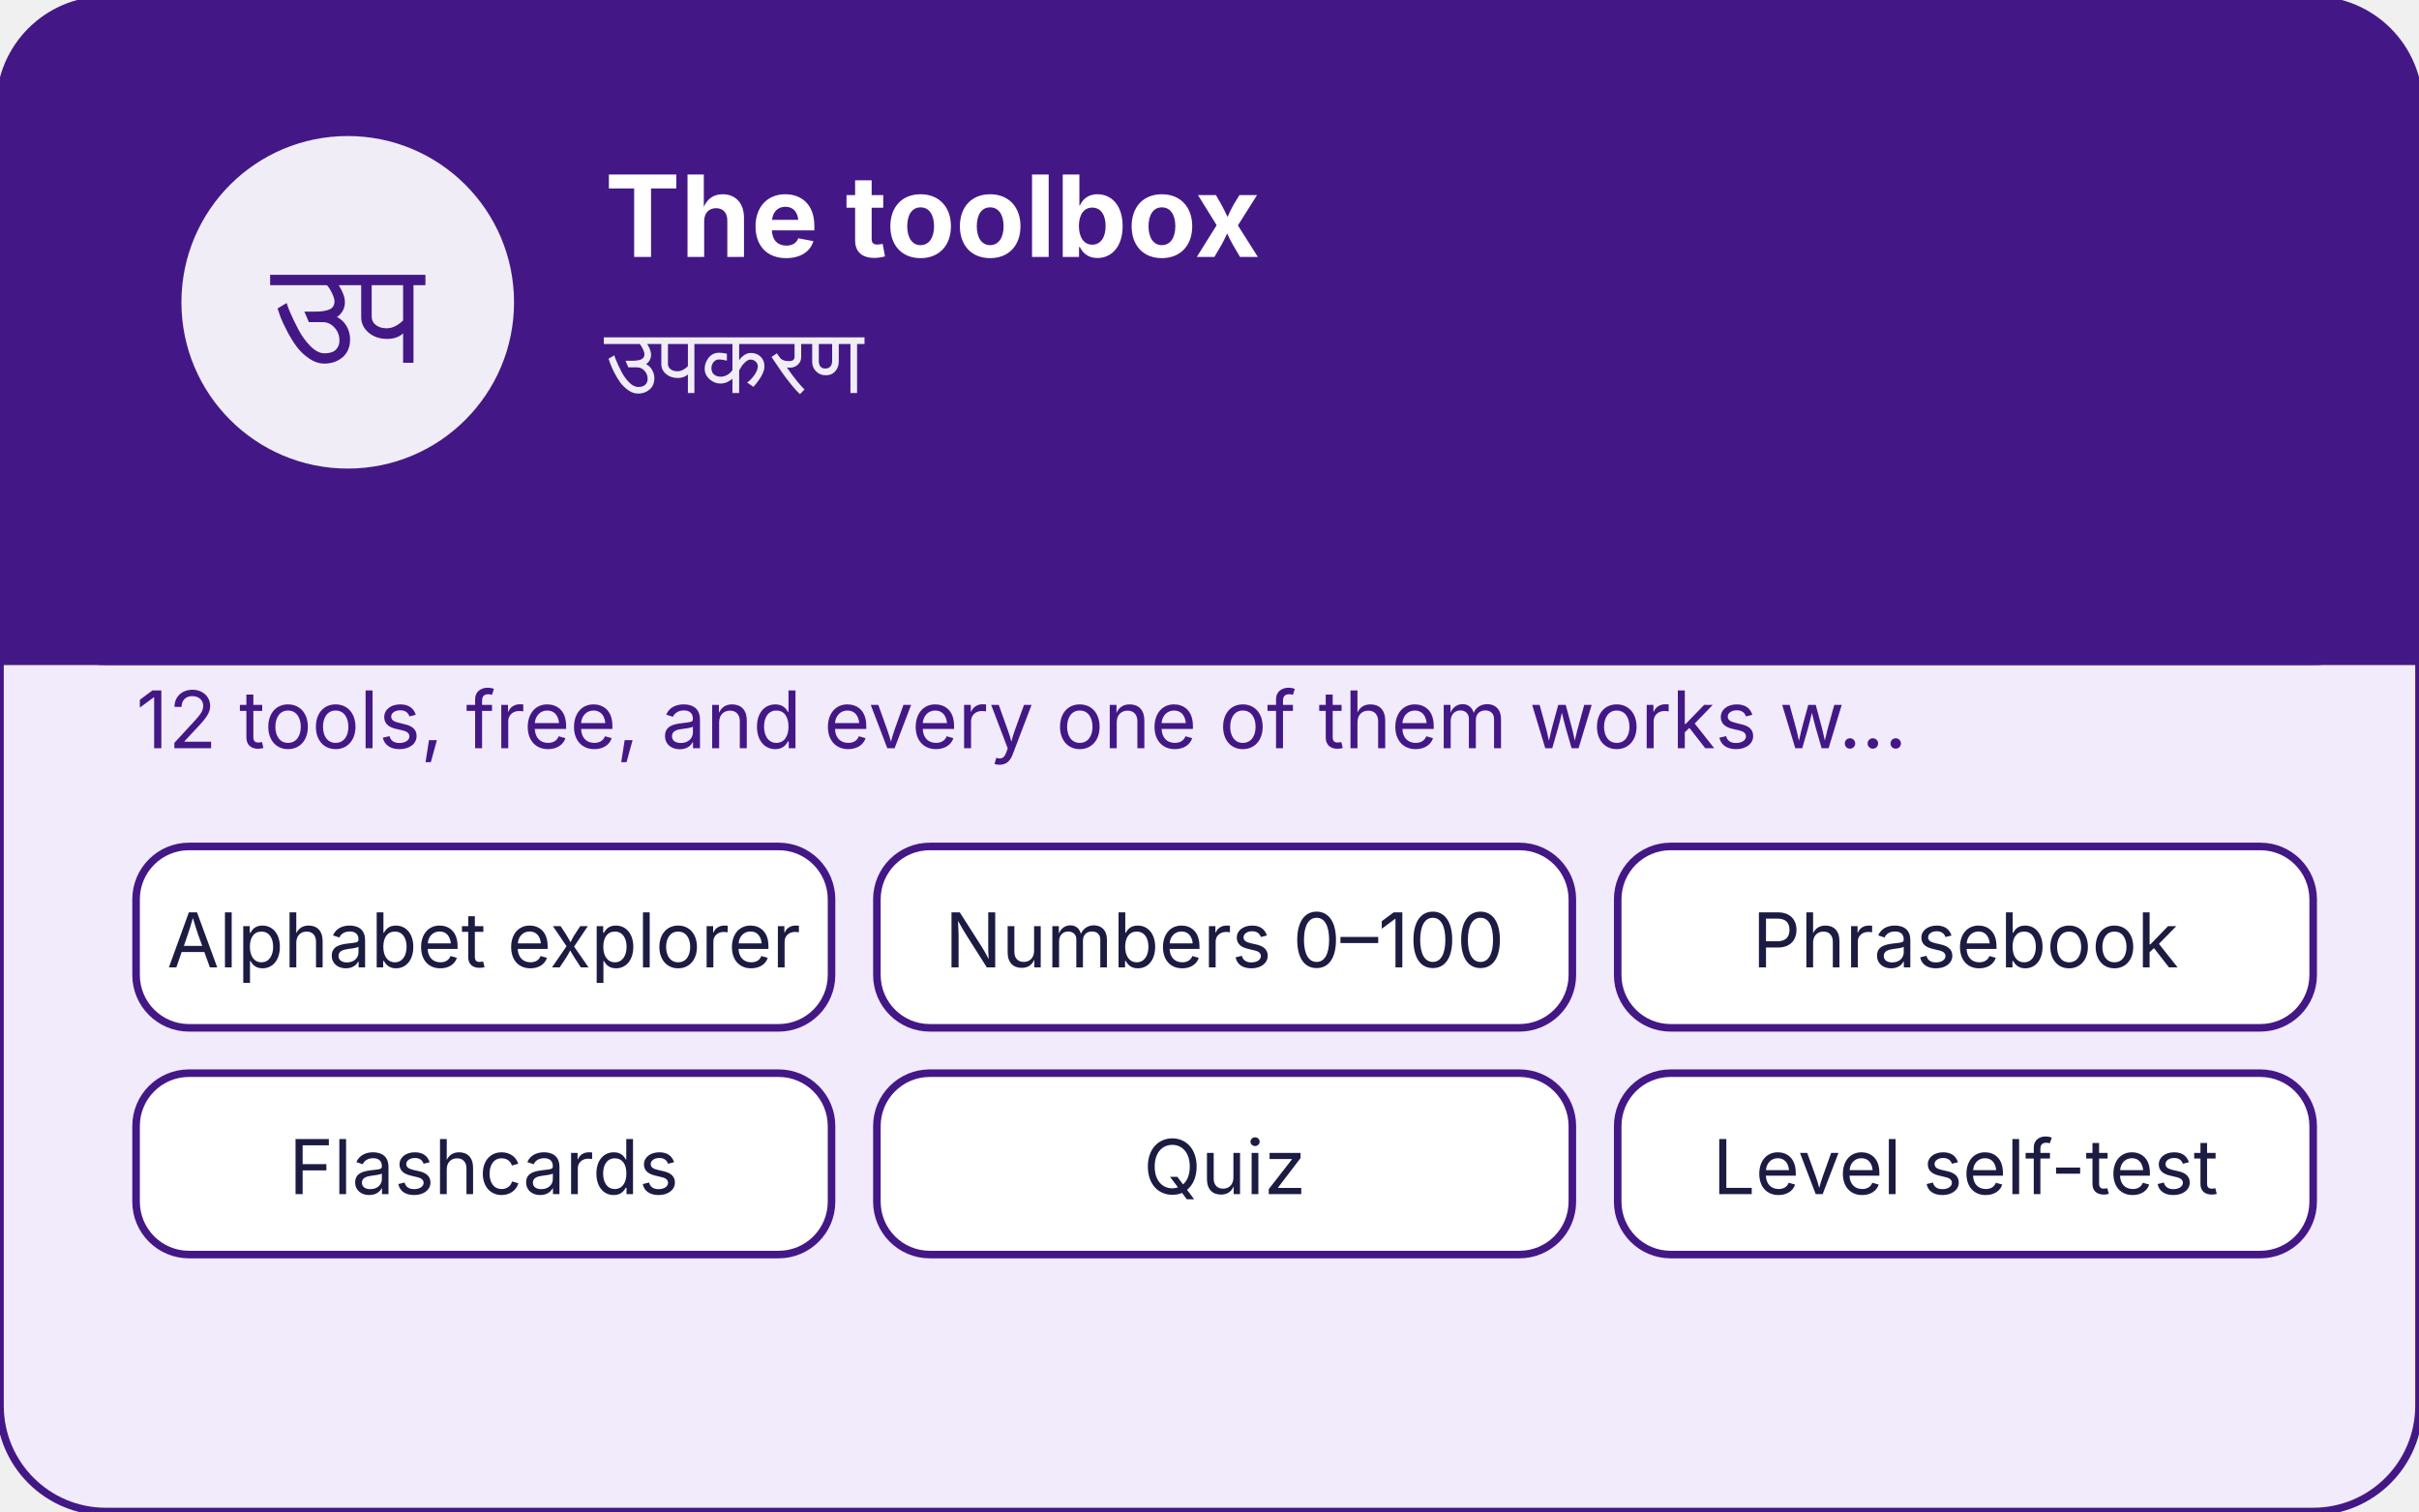
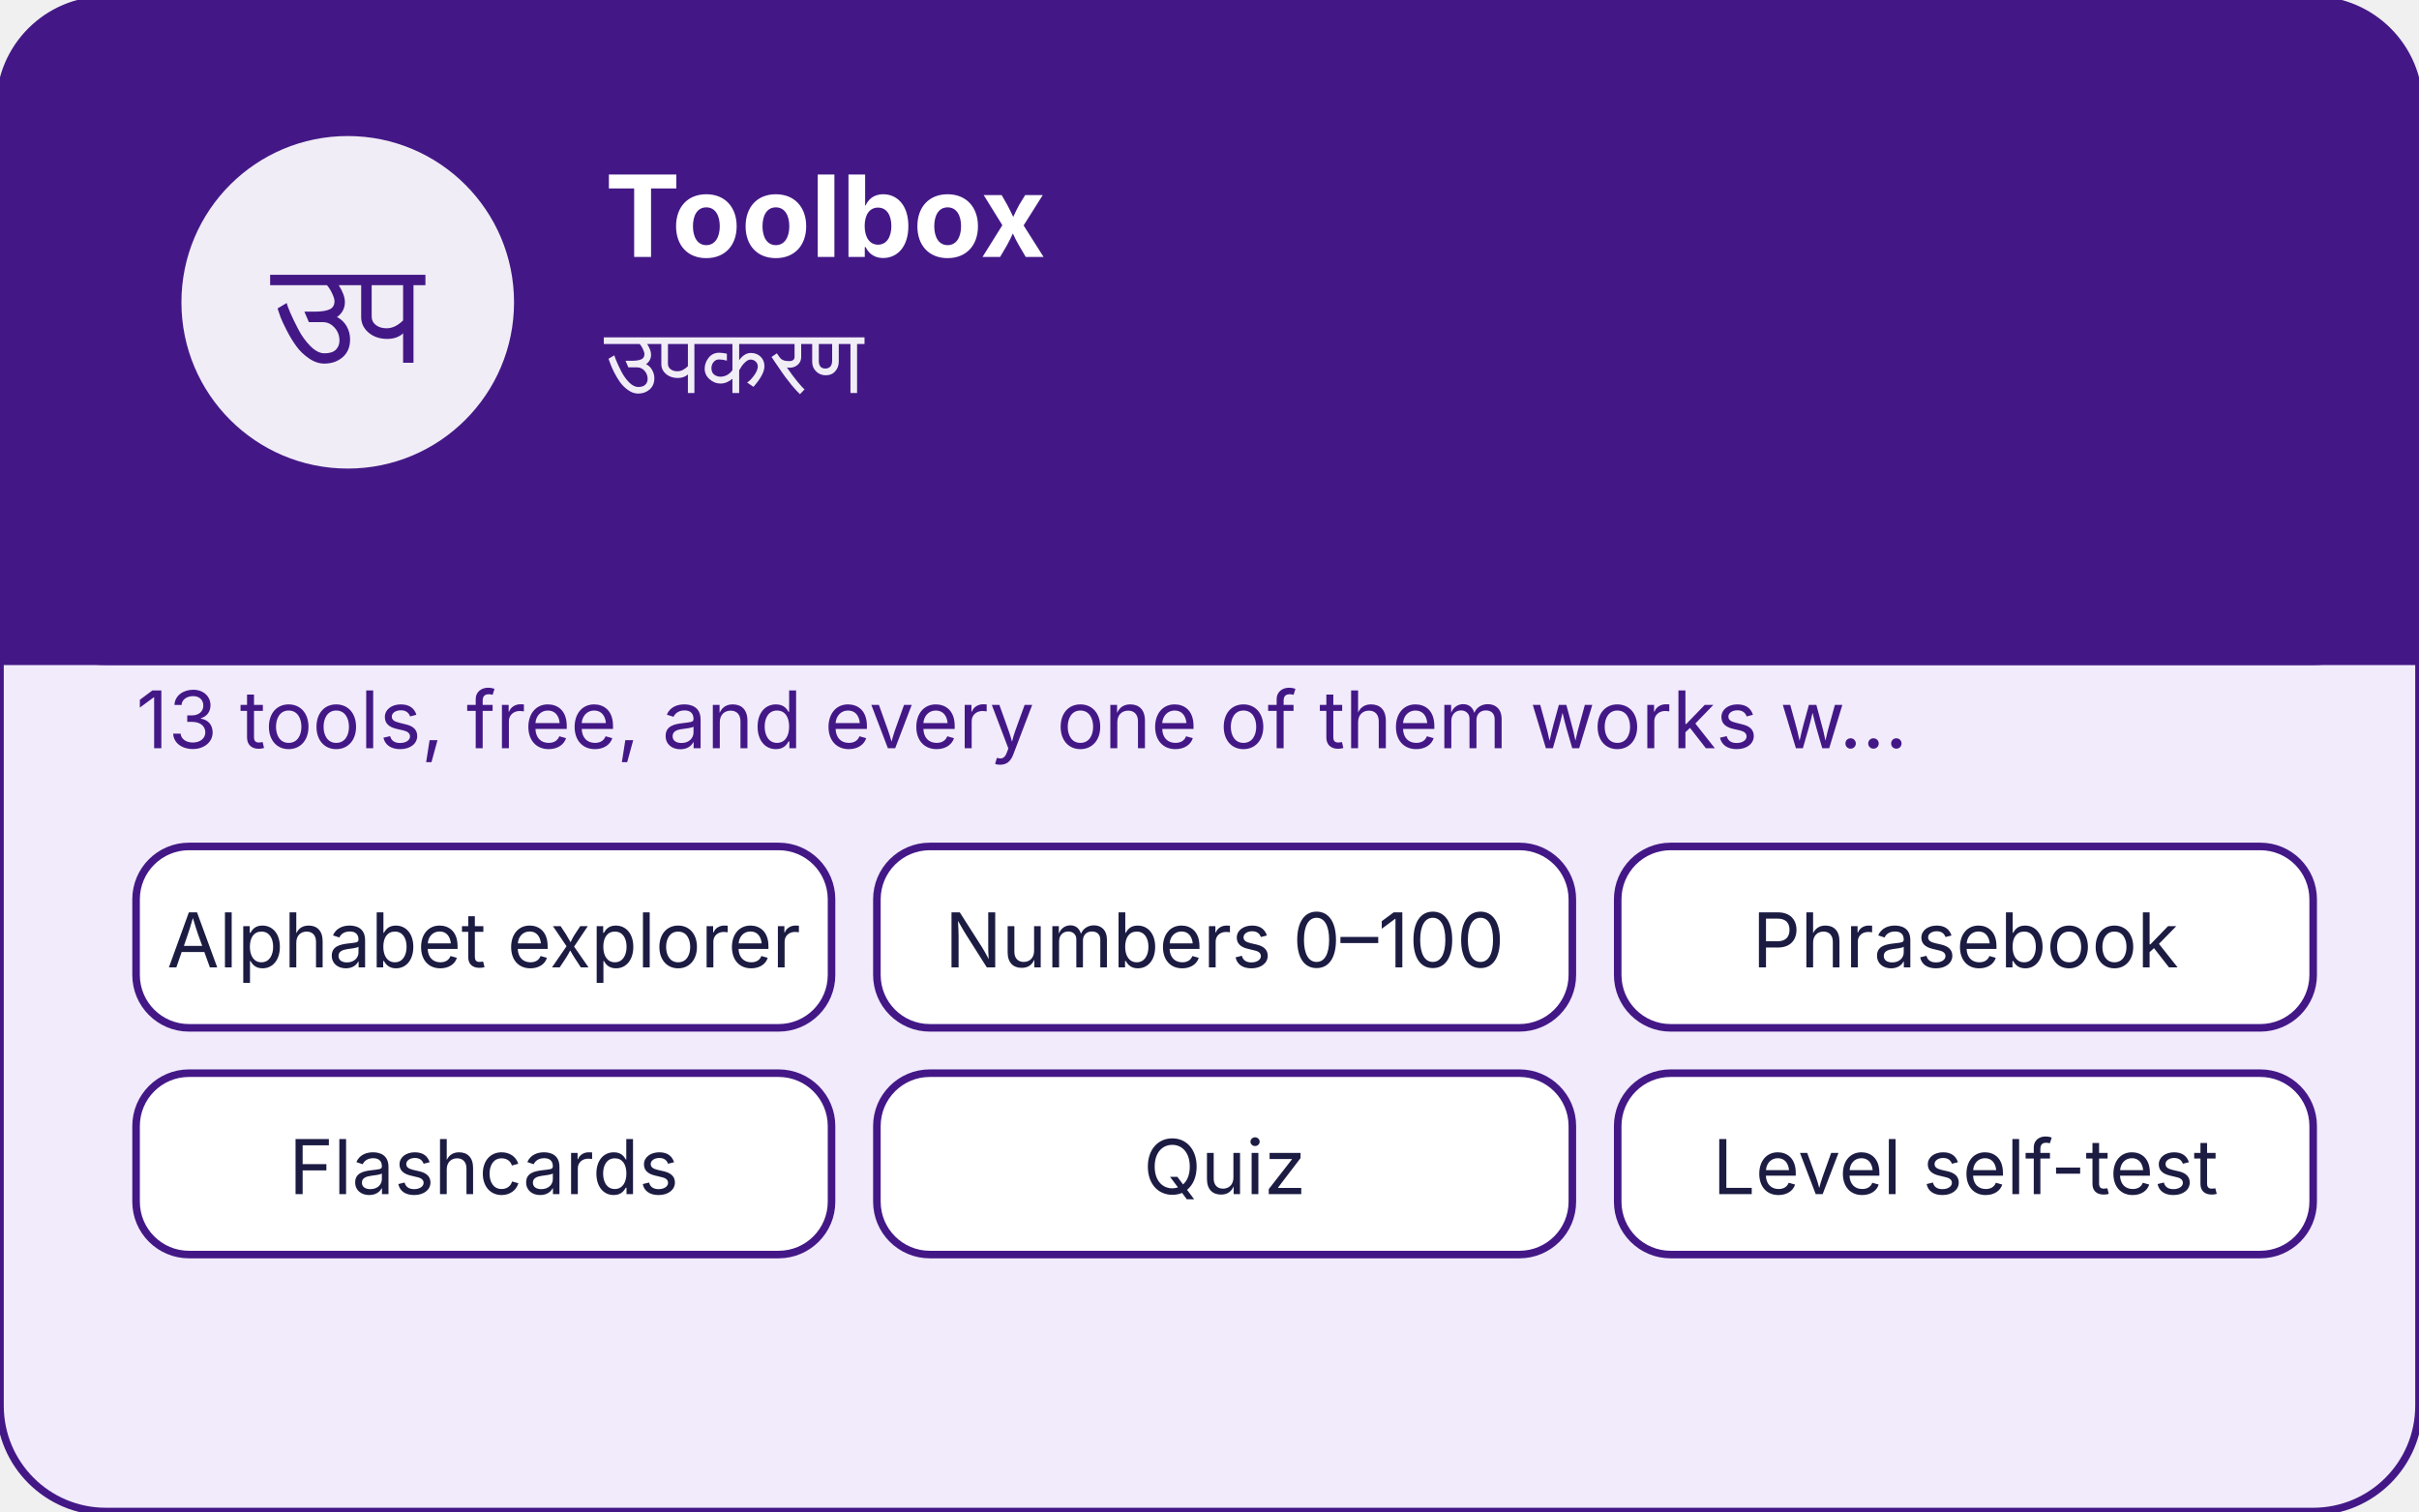
- <svg xmlns="http://www.w3.org/2000/svg" viewBox="0 0 320 200" width="320" height="200" role="img" aria-label="The toolbox — उपकरण. 12 tools, free, and every one of them works with no network" font-family="system-ui,-apple-system,Segoe UI,sans-serif">
+ <svg xmlns="http://www.w3.org/2000/svg" viewBox="0 0 320 200" width="320" height="200" role="img" aria-label="Toolbox — उपकरण. 13 tools, free, and every one of them works with no network" font-family="system-ui,-apple-system,Segoe UI,sans-serif">
  <rect width="320" height="200" rx="14" fill="#f1ebfb" stroke="#431886" stroke-width="1" />
  <rect width="320" height="88" rx="14" fill="#431886" />
  <rect y="74" width="320" height="14" fill="#431886" />
  <circle cx="46" cy="40" r="22" fill="#fff" opacity=".92" />
  <text x="46" y="48" text-anchor="middle" font-size="19" fill="#431886">उप</text>
-   <text x="80" y="34" font-size="15" font-weight="700" fill="#fff">The toolbox</text>
+   <text x="80" y="34" font-size="15" font-weight="700" fill="#fff">Toolbox</text>
  <text x="80" y="52" font-size="12" fill="#fff" opacity=".92">उपकरण</text>
-   <text x="18" y="99" font-size="10.5" fill="#431886">12 tools, free, and every one of them works w…</text>
+   <text x="18" y="99" font-size="10.5" fill="#431886">13 tools, free, and every one of them works w…</text>
  <rect x="18" y="112" width="92" height="24" rx="7" fill="#fff" stroke="#431886" stroke-width="1" />
  <text x="64" y="128" text-anchor="middle" font-size="10" fill="#1c1b42">Alphabet explorer</text>
  <rect x="116" y="112" width="92" height="24" rx="7" fill="#fff" stroke="#431886" stroke-width="1" />
  <text x="162" y="128" text-anchor="middle" font-size="10" fill="#1c1b42">Numbers 0–100</text>
  <rect x="214" y="112" width="92" height="24" rx="7" fill="#fff" stroke="#431886" stroke-width="1" />
  <text x="260" y="128" text-anchor="middle" font-size="10" fill="#1c1b42">Phrasebook</text>
  <rect x="18" y="142" width="92" height="24" rx="7" fill="#fff" stroke="#431886" stroke-width="1" />
  <text x="64" y="158" text-anchor="middle" font-size="10" fill="#1c1b42">Flashcards</text>
  <rect x="116" y="142" width="92" height="24" rx="7" fill="#fff" stroke="#431886" stroke-width="1" />
  <text x="162" y="158" text-anchor="middle" font-size="10" fill="#1c1b42">Quiz</text>
  <rect x="214" y="142" width="92" height="24" rx="7" fill="#fff" stroke="#431886" stroke-width="1" />
  <text x="260" y="158" text-anchor="middle" font-size="10" fill="#1c1b42">Level self-test</text>
</svg>
